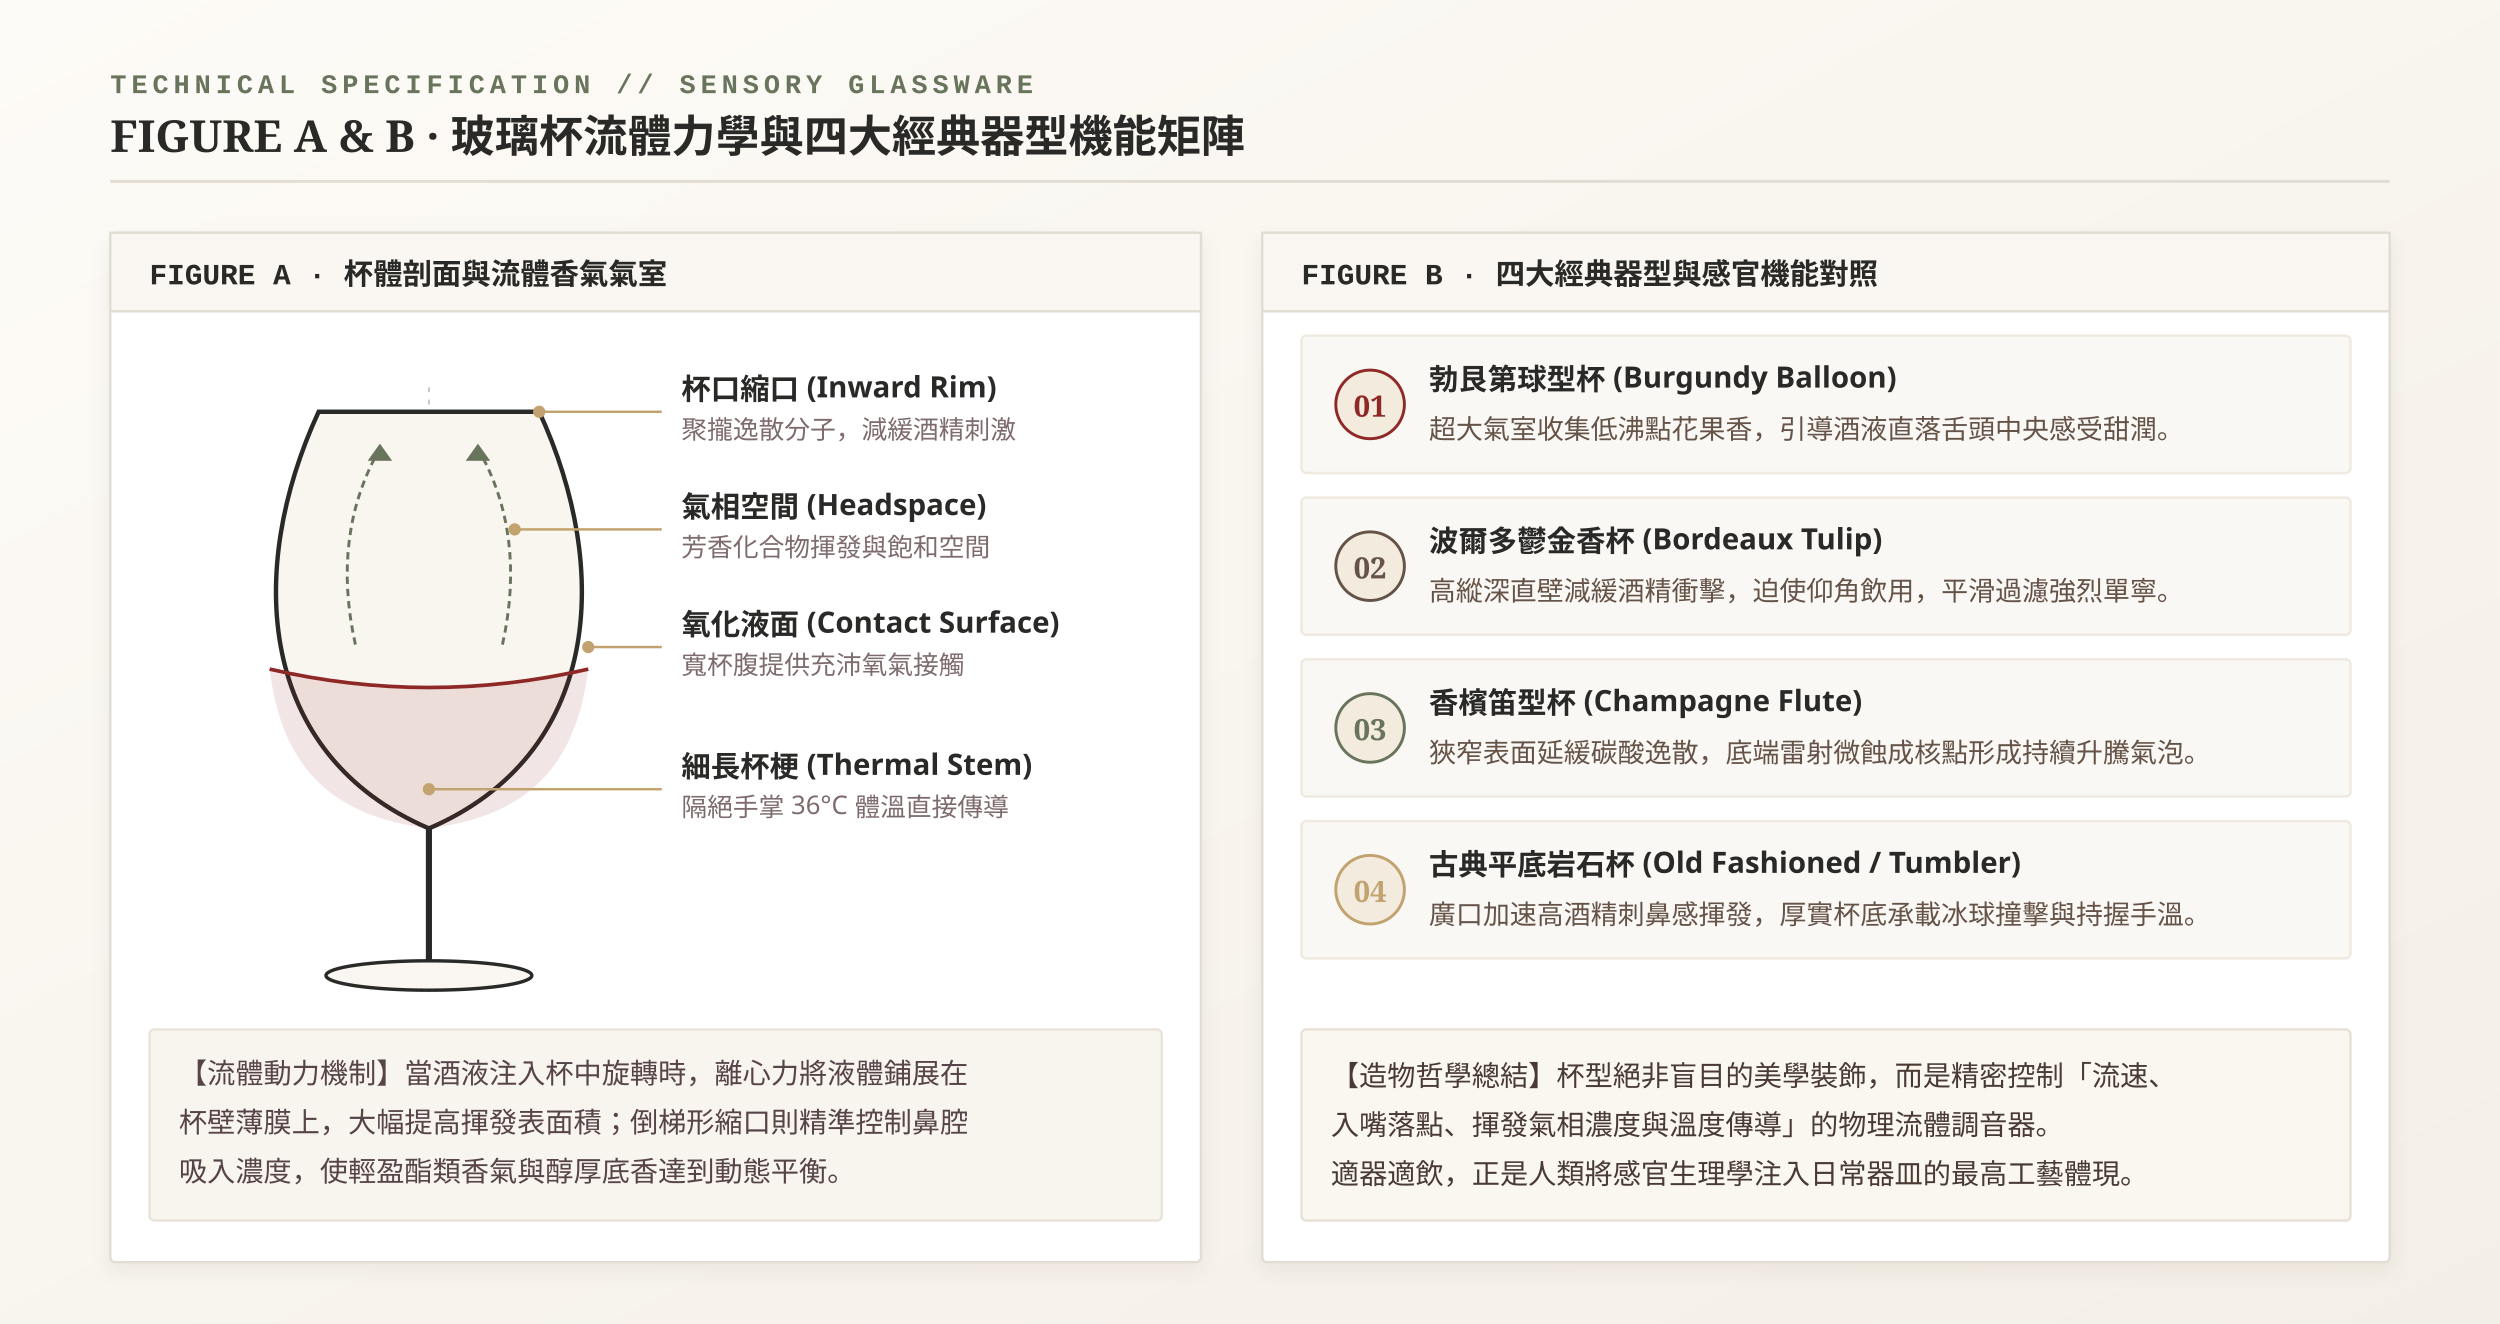
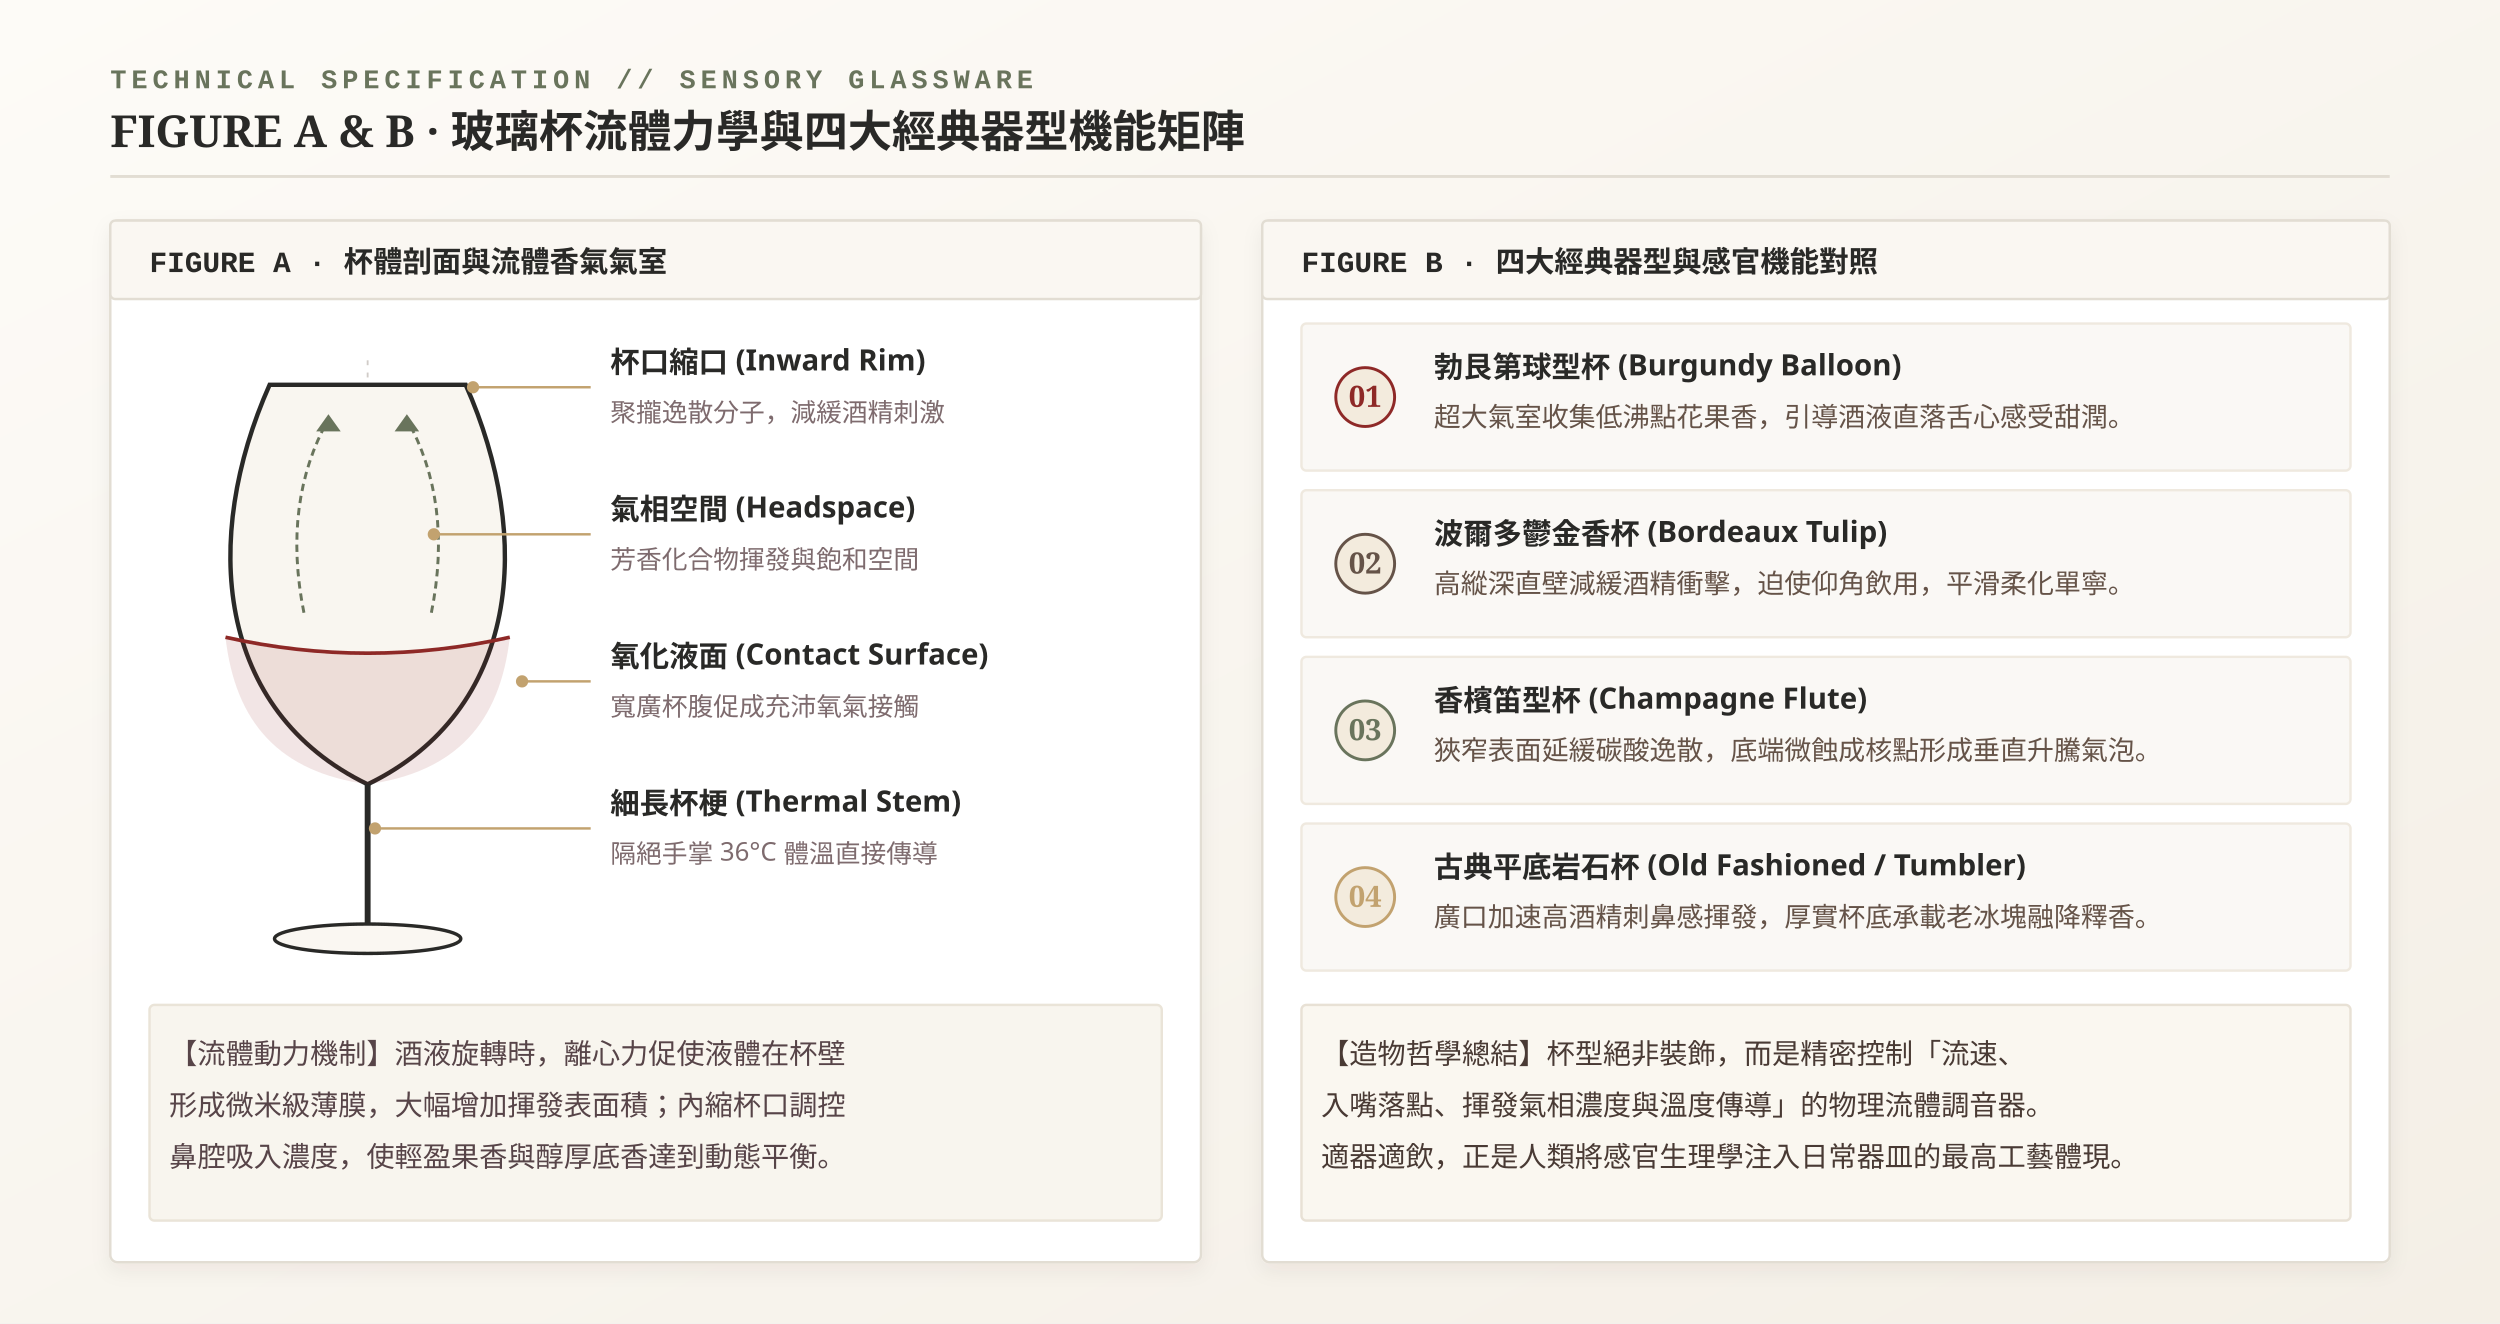
<svg xmlns="http://www.w3.org/2000/svg" viewBox="0 0 1020 540" width="100%" height="100%" preserveAspectRatio="xMidYMid meet">
  <defs>
    <linearGradient id="figBgGrad" x1="0%" y1="0%" x2="100%" y2="100%">
      <stop offset="0%" stop-color="#FDFBF7" />
      <stop offset="100%" stop-color="#F4EFE6" />
    </linearGradient>
    <filter id="cardShadow" x="-2%" y="-2%" width="104%" height="106%">
      <feDropShadow dx="0" dy="3" stdDeviation="4" flood-color="#493A34" flood-opacity="0.06" />
    </filter>
  </defs>
  <rect width="1020" height="540" fill="url(#figBgGrad)" />
-   <g transform="translate(45, 38)">
+   <g transform="translate(45, 36)">
    <text x="0" y="0" font-family="'Courier New', monospace" font-size="11" letter-spacing="2" fill="#69745C" font-weight="700">TECHNICAL SPECIFICATION // SENSORY GLASSWARE</text>
    <text x="0" y="24" font-family="'Noto Serif TC', serif" font-size="18" font-weight="700" fill="#292927">FIGURE A &amp; B · 玻璃杯流體力學與四大經典器型機能矩陣</text>
    <line x1="0" y1="36" x2="930" y2="36" stroke="#E2DDD3" stroke-width="1.2" />
  </g>
-   <g transform="translate(45, 95)">
-     <rect width="445" height="420" rx="2" fill="#FFFFFF" stroke="#E2DDD3" stroke-width="1" filter="url(#cardShadow)" />
-     <rect x="0" y="0" width="445" height="32" fill="#FAF7F2" stroke="#E2DDD3" stroke-width="1" />
+   <g transform="translate(45, 90)">
+     <rect width="445" height="425" rx="3" fill="#FFFFFF" stroke="#E2DDD3" stroke-width="1" filter="url(#cardShadow)" />
+     <rect x="0" y="0" width="445" height="32" rx="2" fill="#FAF7F2" stroke="#E2DDD3" stroke-width="1" />
    <text x="16" y="21" font-family="'Courier New', monospace" font-size="12" font-weight="700" fill="#292927">FIGURE A · 杯體剖面與流體香氣氣室</text>
-     <g transform="translate(130, 48)">
-       <line x1="0" y1="15" x2="0" y2="250" stroke="#655348" stroke-width="0.75" stroke-dasharray="2,3" opacity="0.35" />
-       <path d="M-45,25 C-75,90 -70,165 0,195 C70,165 75,90 45,25 Z" fill="#F9F6F0" stroke="#292927" stroke-width="1.8" />
-       <path d="M-65,130 Q0,145 65,130" fill="none" stroke="#8E2927" stroke-width="1.5" />
-       <path d="M-65,130 Q0,145 65,130 C60,170 40,190 0,195 C-40,190 -60,170 -65,130 Z" fill="#8E2927" fill-opacity="0.12" />
-       <path d="M-30,120 Q-40,75 -20,40" fill="none" stroke="#69745C" stroke-width="1.2" stroke-dasharray="3,2" />
-       <path d="M30,120 Q40,75 20,40" fill="none" stroke="#69745C" stroke-width="1.2" stroke-dasharray="3,2" />
-       <polygon points="-20,38 -25,45 -15,45" fill="#69745C" />
-       <polygon points="20,38 15,45 25,45" fill="#69745C" />
-       <line x1="0" y1="195" x2="0" y2="255" stroke="#292927" stroke-width="2.5" />
-       <ellipse cx="0" cy="255" rx="42" ry="6" fill="#FAF7F2" stroke="#292927" stroke-width="1.4" />
+     <g transform="translate(105, 45)">
+       <line x1="0" y1="12" x2="0" y2="245" stroke="#655348" stroke-width="0.75" stroke-dasharray="2,3" opacity="0.3" />
+       <path d="M-40,22 C-68,85 -62,155 0,185 C62,155 68,85 40,22 Z" fill="#F9F6F0" stroke="#292927" stroke-width="1.8" />
+       <path d="M-58,125 Q0,138 58,125" fill="none" stroke="#8E2927" stroke-width="1.5" />
+       <path d="M-58,125 Q0,138 58,125 C54,160 36,180 0,185 C-36,180 -54,160 -58,125 Z" fill="#8E2927" fill-opacity="0.12" />
+       <path d="M-26,115 Q-35,70 -16,36" fill="none" stroke="#69745C" stroke-width="1.2" stroke-dasharray="3,2" />
+       <path d="M26,115 Q35,70 16,36" fill="none" stroke="#69745C" stroke-width="1.2" stroke-dasharray="3,2" />
+       <polygon points="-16,34 -21,41 -11,41" fill="#69745C" />
+       <polygon points="16,34 11,41 21,41" fill="#69745C" />
+       <line x1="0" y1="185" x2="0" y2="248" stroke="#292927" stroke-width="2.4" />
+       <ellipse cx="0" cy="248" rx="38" ry="6" fill="#FAF7F2" stroke="#292927" stroke-width="1.4" />
    </g>
-     <g transform="translate(225, 68)">
-       <g transform="translate(0, 0)">
-         <polyline points="-50,5 -15,5 0,5" fill="none" stroke="#C2A26F" stroke-width="1" />
-         <circle cx="-50" cy="5" r="2.5" fill="#C2A26F" />
+     <g transform="translate(196, 52)">
+       <g transform="translate(0, 10)">
+         <polyline points="-48,6 -12,6 0,6" fill="none" stroke="#C2A26F" stroke-width="1" />
+         <circle cx="-48" cy="6" r="2.5" fill="#C2A26F" />
        <text x="8" y="0" font-family="'Noto Sans TC', sans-serif" font-size="12" font-weight="700" fill="#292927">杯口縮口 (Inward Rim)</text>
-         <text x="8" y="16" font-family="'Noto Sans TC', sans-serif" font-size="10.5" fill="#7E6B6E">聚攏逸散分子，減緩酒精刺激</text>
+         <text x="8" y="20" font-family="'Noto Sans TC', sans-serif" font-size="10.5" fill="#7E6B6E">聚攏逸散分子，減緩酒精刺激</text>
      </g>
-       <g transform="translate(0, 48)">
-         <polyline points="-60,5 -15,5 0,5" fill="none" stroke="#C2A26F" stroke-width="1" />
-         <circle cx="-60" cy="5" r="2.5" fill="#C2A26F" />
+       <g transform="translate(0, 70)">
+         <polyline points="-64,6 -12,6 0,6" fill="none" stroke="#C2A26F" stroke-width="1" />
+         <circle cx="-64" cy="6" r="2.5" fill="#C2A26F" />
        <text x="8" y="0" font-family="'Noto Sans TC', sans-serif" font-size="12" font-weight="700" fill="#292927">氣相空間 (Headspace)</text>
-         <text x="8" y="16" font-family="'Noto Sans TC', sans-serif" font-size="10.5" fill="#7E6B6E">芳香化合物揮發與飽和空間</text>
+         <text x="8" y="20" font-family="'Noto Sans TC', sans-serif" font-size="10.5" fill="#7E6B6E">芳香化合物揮發與飽和空間</text>
      </g>
-       <g transform="translate(0, 96)">
-         <polyline points="-30,5 -15,5 0,5" fill="none" stroke="#C2A26F" stroke-width="1" />
-         <circle cx="-30" cy="5" r="2.5" fill="#C2A26F" />
+       <g transform="translate(0, 130)">
+         <polyline points="-28,6 -12,6 0,6" fill="none" stroke="#C2A26F" stroke-width="1" />
+         <circle cx="-28" cy="6" r="2.5" fill="#C2A26F" />
        <text x="8" y="0" font-family="'Noto Sans TC', sans-serif" font-size="12" font-weight="700" fill="#292927">氧化液面 (Contact Surface)</text>
-         <text x="8" y="16" font-family="'Noto Sans TC', sans-serif" font-size="10.5" fill="#7E6B6E">寬杯腹提供充沛氧氣接觸</text>
+         <text x="8" y="20" font-family="'Noto Sans TC', sans-serif" font-size="10.5" fill="#7E6B6E">寬廣杯腹促成充沛氧氣接觸</text>
      </g>
-       <g transform="translate(0, 144)">
-         <polyline points="-95,15 -15,15 0,15" fill="none" stroke="#C2A26F" stroke-width="1" />
-         <circle cx="-95" cy="15" r="2.5" fill="#C2A26F" />
-         <text x="8" y="10" font-family="'Noto Sans TC', sans-serif" font-size="12" font-weight="700" fill="#292927">細長杯梗 (Thermal Stem)</text>
-         <text x="8" y="26" font-family="'Noto Sans TC', sans-serif" font-size="10.5" fill="#7E6B6E">隔絕手掌 36°C 體溫直接傳導</text>
+       <g transform="translate(0, 190)">
+         <polyline points="-88,6 -12,6 0,6" fill="none" stroke="#C2A26F" stroke-width="1" />
+         <circle cx="-88" cy="6" r="2.5" fill="#C2A26F" />
+         <text x="8" y="0" font-family="'Noto Sans TC', sans-serif" font-size="12" font-weight="700" fill="#292927">細長杯梗 (Thermal Stem)</text>
+         <text x="8" y="20" font-family="'Noto Sans TC', sans-serif" font-size="10.5" fill="#7E6B6E">隔絕手掌 36°C 體溫直接傳導</text>
      </g>
    </g>
-     <rect x="16" y="325" width="413" height="78" rx="2" fill="#F8F5EE" stroke="#EAE4D8" stroke-width="1" />
-     <text x="28" y="347" font-family="'Noto Sans TC', sans-serif" font-size="11.5" fill="#574448">
-       <tspan x="28" dy="0">【流體動力機制】當酒液注入杯中旋轉時，離心力將液體鋪展在</tspan>
-       <tspan x="28" dy="20">杯壁薄膜上，大幅提高揮發表面積；倒梯形縮口則精準控制鼻腔</tspan>
-       <tspan x="28" dy="20">吸入濃度，使輕盈酯類香氣與醇厚底香達到動態平衡。</tspan>
+     <rect x="16" y="320" width="413" height="88" rx="2" fill="#F8F5EE" stroke="#EAE4D8" stroke-width="1" />
+     <text x="24" y="344" font-family="'Noto Sans TC', sans-serif" font-size="11.5" fill="#574448">
+       <tspan x="24" dy="0">【流體動力機制】酒液旋轉時，離心力促使液體在杯壁</tspan>
+       <tspan x="24" dy="21">形成微米級薄膜，大幅增加揮發表面積；內縮杯口調控</tspan>
+       <tspan x="24" dy="21">鼻腔吸入濃度，使輕盈果香與醇厚底香達到動態平衡。</tspan>
    </text>
  </g>
-   <g transform="translate(515, 95)">
-     <rect width="460" height="420" rx="2" fill="#FFFFFF" stroke="#E2DDD3" stroke-width="1" filter="url(#cardShadow)" />
-     <rect x="0" y="0" width="460" height="32" fill="#FAF7F2" stroke="#E2DDD3" stroke-width="1" />
+   <g transform="translate(515, 90)">
+     <rect width="460" height="425" rx="3" fill="#FFFFFF" stroke="#E2DDD3" stroke-width="1" filter="url(#cardShadow)" />
+     <rect x="0" y="0" width="460" height="32" rx="2" fill="#FAF7F2" stroke="#E2DDD3" stroke-width="1" />
    <text x="16" y="21" font-family="'Courier New', monospace" font-size="12" font-weight="700" fill="#292927">FIGURE B · 四大經典器型與感官機能對照</text>
    <g transform="translate(16, 42)">
      <g transform="translate(0, 0)">
-         <rect width="428" height="56" rx="2" fill="#FAF8F5" stroke="#EFE9DF" stroke-width="1" />
-         <circle cx="28" cy="28" r="14" fill="#F3EBDD" stroke="#8E2927" stroke-width="1.2" />
-         <text x="28" y="33" text-anchor="middle" font-family="'Cormorant Garamond', serif" font-size="12" font-weight="700" fill="#8E2927">01</text>
-         <text x="52" y="22" font-family="'Noto Sans TC', sans-serif" font-size="12" font-weight="700" fill="#292927">勃艮第球型杯 (Burgundy Balloon)</text>
-         <text x="52" y="42" font-family="'Noto Sans TC', sans-serif" font-size="11" fill="#655348">
-           <tspan>超大氣室收集低沸點花果香，引導酒液直落舌頭中央感受甜潤。</tspan>
-         </text>
+         <rect width="428" height="60" rx="2" fill="#FAF8F5" stroke="#EFE9DF" stroke-width="1" />
+         <g transform="translate(14, 18)">
+           <circle cx="12" cy="12" r="12" fill="#F3EBDD" stroke="#8E2927" stroke-width="1.2" />
+           <text x="12" y="16" text-anchor="middle" font-family="'Cormorant Garamond', serif" font-size="12" font-weight="700" fill="#8E2927">01</text>
+         </g>
+         <g transform="translate(54, 6)">
+           <text x="0" y="16" font-family="'Noto Sans TC', sans-serif" font-size="12" font-weight="700" fill="#292927">勃艮第球型杯 (Burgundy Balloon)</text>
+           <text x="0" y="36" font-family="'Noto Sans TC', sans-serif" font-size="11" fill="#655348">超大氣室收集低沸點花果香，引導酒液直落舌心感受甜潤。</text>
+         </g>
      </g>
-       <g transform="translate(0, 66)">
-         <rect width="428" height="56" rx="2" fill="#FAF8F5" stroke="#EFE9DF" stroke-width="1" />
-         <circle cx="28" cy="28" r="14" fill="#F3EBDD" stroke="#655348" stroke-width="1.2" />
-         <text x="28" y="33" text-anchor="middle" font-family="'Cormorant Garamond', serif" font-size="12" font-weight="700" fill="#655348">02</text>
-         <text x="52" y="22" font-family="'Noto Sans TC', sans-serif" font-size="12" font-weight="700" fill="#292927">波爾多鬱金香杯 (Bordeaux Tulip)</text>
-         <text x="52" y="42" font-family="'Noto Sans TC', sans-serif" font-size="11" fill="#655348">
-           <tspan>高縱深直壁減緩酒精衝擊，迫使仰角飲用，平滑過濾強烈單寧。</tspan>
-         </text>
+       <g transform="translate(0, 68)">
+         <rect width="428" height="60" rx="2" fill="#FAF8F5" stroke="#EFE9DF" stroke-width="1" />
+         <g transform="translate(14, 18)">
+           <circle cx="12" cy="12" r="12" fill="#F3EBDD" stroke="#655348" stroke-width="1.2" />
+           <text x="12" y="16" text-anchor="middle" font-family="'Cormorant Garamond', serif" font-size="12" font-weight="700" fill="#655348">02</text>
+         </g>
+         <g transform="translate(54, 6)">
+           <text x="0" y="16" font-family="'Noto Sans TC', sans-serif" font-size="12" font-weight="700" fill="#292927">波爾多鬱金香杯 (Bordeaux Tulip)</text>
+           <text x="0" y="36" font-family="'Noto Sans TC', sans-serif" font-size="11" fill="#655348">高縱深直壁減緩酒精衝擊，迫使仰角飲用，平滑柔化單寧。</text>
+         </g>
      </g>
-       <g transform="translate(0, 132)">
-         <rect width="428" height="56" rx="2" fill="#FAF8F5" stroke="#EFE9DF" stroke-width="1" />
-         <circle cx="28" cy="28" r="14" fill="#F3EBDD" stroke="#69745C" stroke-width="1.2" />
-         <text x="28" y="33" text-anchor="middle" font-family="'Cormorant Garamond', serif" font-size="12" font-weight="700" fill="#69745C">03</text>
-         <text x="52" y="22" font-family="'Noto Sans TC', sans-serif" font-size="12" font-weight="700" fill="#292927">香檳笛型杯 (Champagne Flute)</text>
-         <text x="52" y="42" font-family="'Noto Sans TC', sans-serif" font-size="11" fill="#655348">
-           <tspan>狹窄表面延緩碳酸逸散，底端雷射微蝕成核點形成持續升騰氣泡。</tspan>
-         </text>
+       <g transform="translate(0, 136)">
+         <rect width="428" height="60" rx="2" fill="#FAF8F5" stroke="#EFE9DF" stroke-width="1" />
+         <g transform="translate(14, 18)">
+           <circle cx="12" cy="12" r="12" fill="#F3EBDD" stroke="#69745C" stroke-width="1.2" />
+           <text x="12" y="16" text-anchor="middle" font-family="'Cormorant Garamond', serif" font-size="12" font-weight="700" fill="#69745C">03</text>
+         </g>
+         <g transform="translate(54, 6)">
+           <text x="0" y="16" font-family="'Noto Sans TC', sans-serif" font-size="12" font-weight="700" fill="#292927">香檳笛型杯 (Champagne Flute)</text>
+           <text x="0" y="36" font-family="'Noto Sans TC', sans-serif" font-size="11" fill="#655348">狹窄表面延緩碳酸逸散，底端微蝕成核點形成垂直升騰氣泡。</text>
+         </g>
      </g>
-       <g transform="translate(0, 198)">
-         <rect width="428" height="56" rx="2" fill="#FAF8F5" stroke="#EFE9DF" stroke-width="1" />
-         <circle cx="28" cy="28" r="14" fill="#F3EBDD" stroke="#C2A26F" stroke-width="1.2" />
-         <text x="28" y="33" text-anchor="middle" font-family="'Cormorant Garamond', serif" font-size="12" font-weight="700" fill="#C2A26F">04</text>
-         <text x="52" y="22" font-family="'Noto Sans TC', sans-serif" font-size="12" font-weight="700" fill="#292927">古典平底岩石杯 (Old Fashioned / Tumbler)</text>
-         <text x="52" y="42" font-family="'Noto Sans TC', sans-serif" font-size="11" fill="#655348">
-           <tspan>廣口加速高酒精刺鼻感揮發，厚實杯底承載冰球撞擊與持握手溫。</tspan>
-         </text>
+       <g transform="translate(0, 204)">
+         <rect width="428" height="60" rx="2" fill="#FAF8F5" stroke="#EFE9DF" stroke-width="1" />
+         <g transform="translate(14, 18)">
+           <circle cx="12" cy="12" r="12" fill="#F3EBDD" stroke="#C2A26F" stroke-width="1.2" />
+           <text x="12" y="16" text-anchor="middle" font-family="'Cormorant Garamond', serif" font-size="12" font-weight="700" fill="#C2A26F">04</text>
+         </g>
+         <g transform="translate(54, 6)">
+           <text x="0" y="16" font-family="'Noto Sans TC', sans-serif" font-size="12" font-weight="700" fill="#292927">古典平底岩石杯 (Old Fashioned / Tumbler)</text>
+           <text x="0" y="36" font-family="'Noto Sans TC', sans-serif" font-size="11" fill="#655348">廣口加速高酒精刺鼻感揮發，厚實杯底承載老冰塊融降釋香。</text>
+         </g>
      </g>
    </g>
-     <rect x="16" y="325" width="428" height="78" rx="2" fill="#FAF7F0" stroke="#E8E1D5" stroke-width="1" />
-     <text x="28" y="348" font-family="'Noto Sans TC', sans-serif" font-size="11.5" fill="#493A34">
-       <tspan x="28" dy="0">【造物哲學總結】杯型絕非盲目的美學裝飾，而是精密控制「流速、</tspan>
-       <tspan x="28" dy="20">入嘴落點、揮發氣相濃度與溫度傳導」的物理流體調音器。</tspan>
-       <tspan x="28" dy="20">適器適飲，正是人類將感官生理學注入日常器皿的最高工藝體現。</tspan>
+     <rect x="16" y="320" width="428" height="88" rx="2" fill="#FAF7F0" stroke="#E8E1D5" stroke-width="1" />
+     <text x="24" y="344" font-family="'Noto Sans TC', sans-serif" font-size="11.5" fill="#493A34">
+       <tspan x="24" dy="0">【造物哲學總結】杯型絕非裝飾，而是精密控制「流速、</tspan>
+       <tspan x="24" dy="21">入嘴落點、揮發氣相濃度與溫度傳導」的物理流體調音器。</tspan>
+       <tspan x="24" dy="21">適器適飲，正是人類將感官生理學注入日常器皿的最高工藝體現。</tspan>
    </text>
  </g>
</svg>
